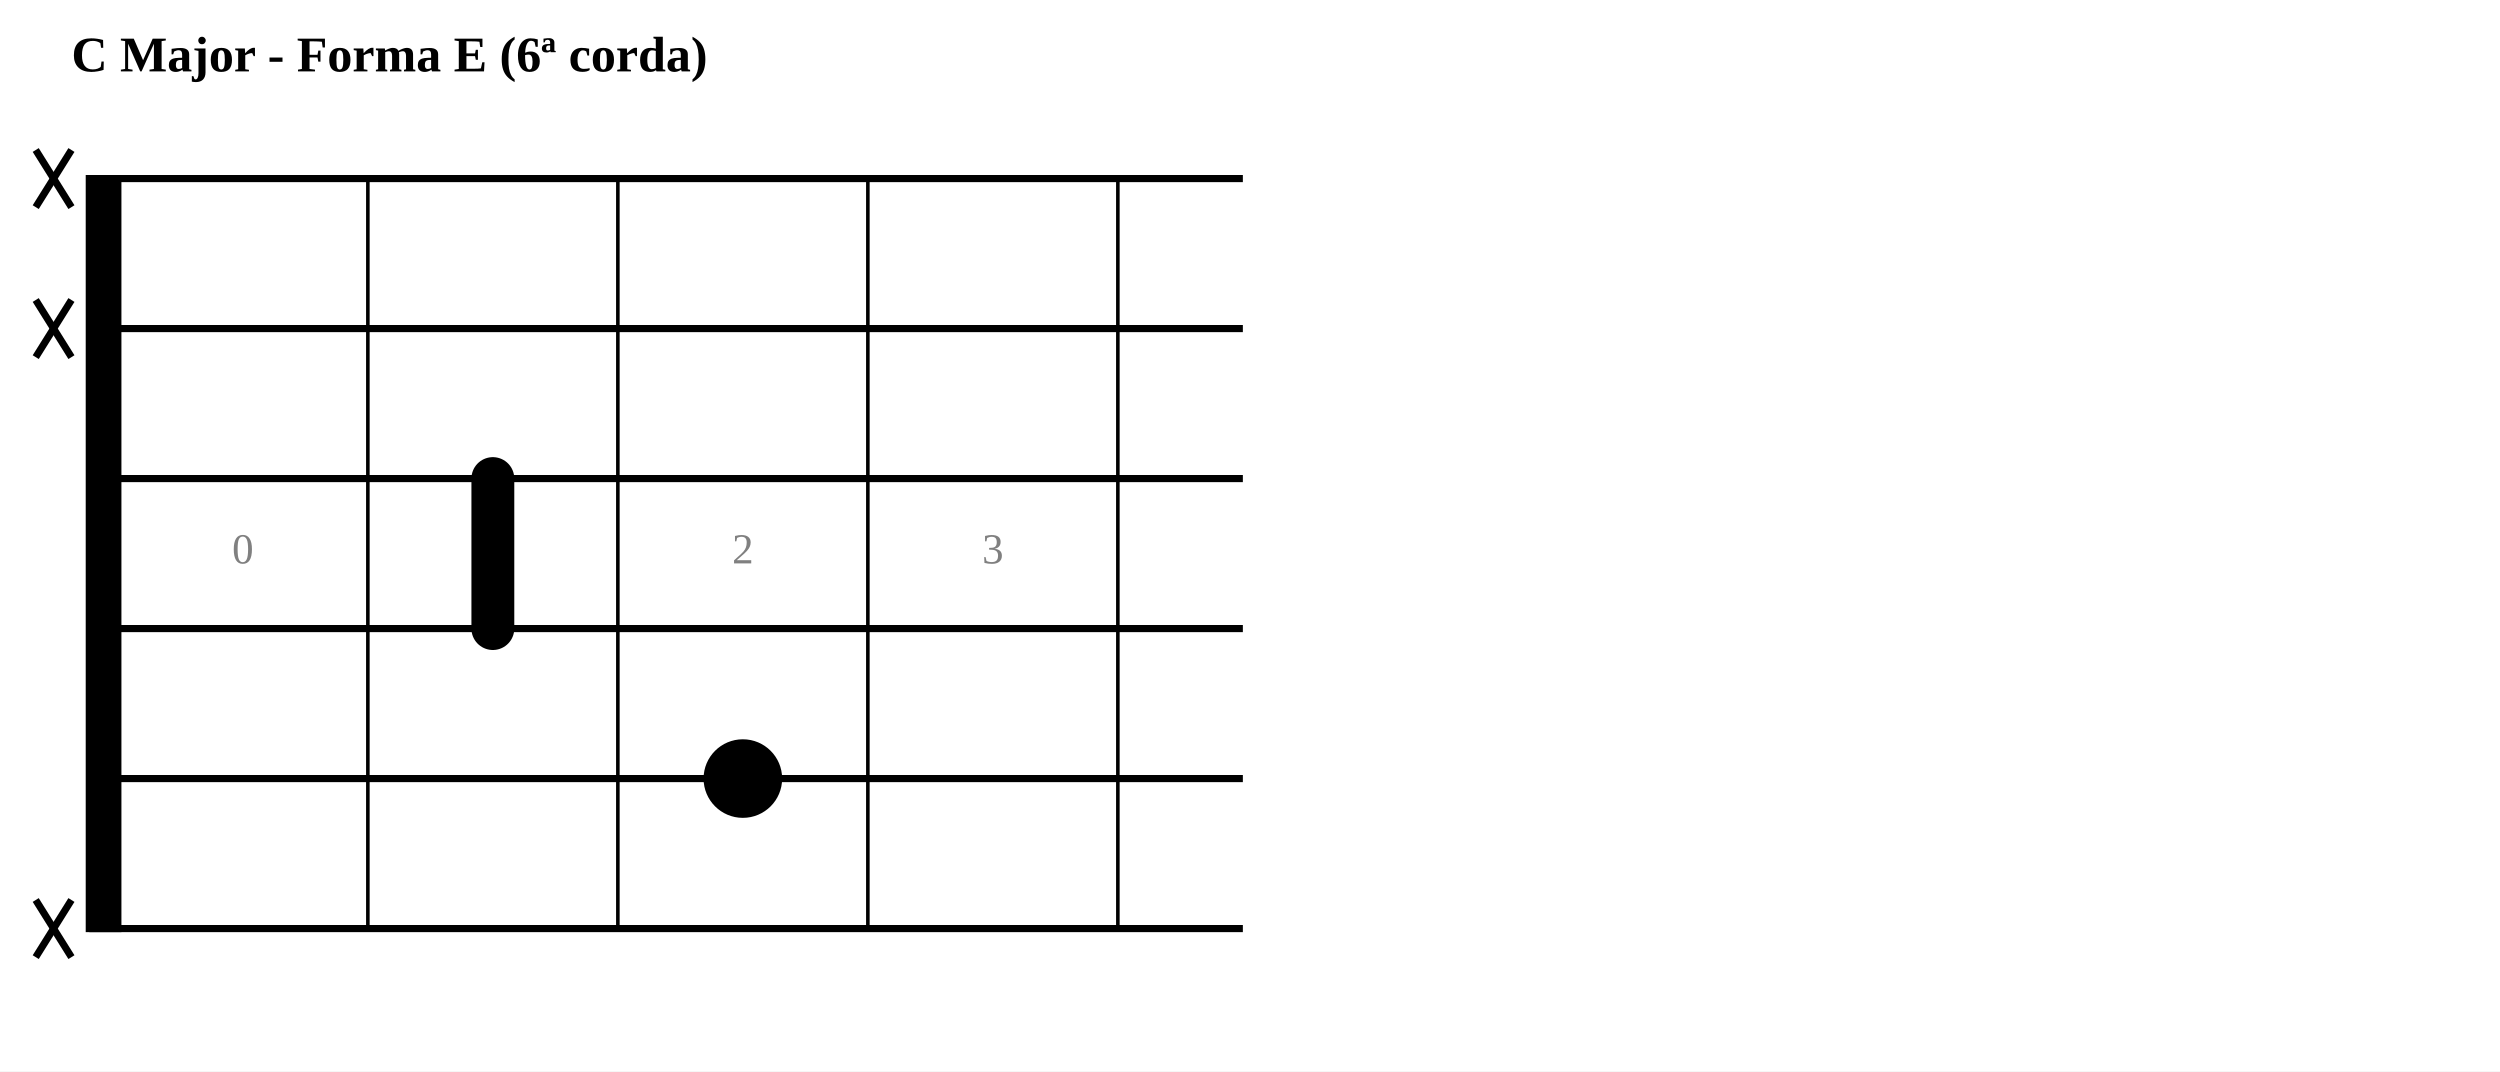
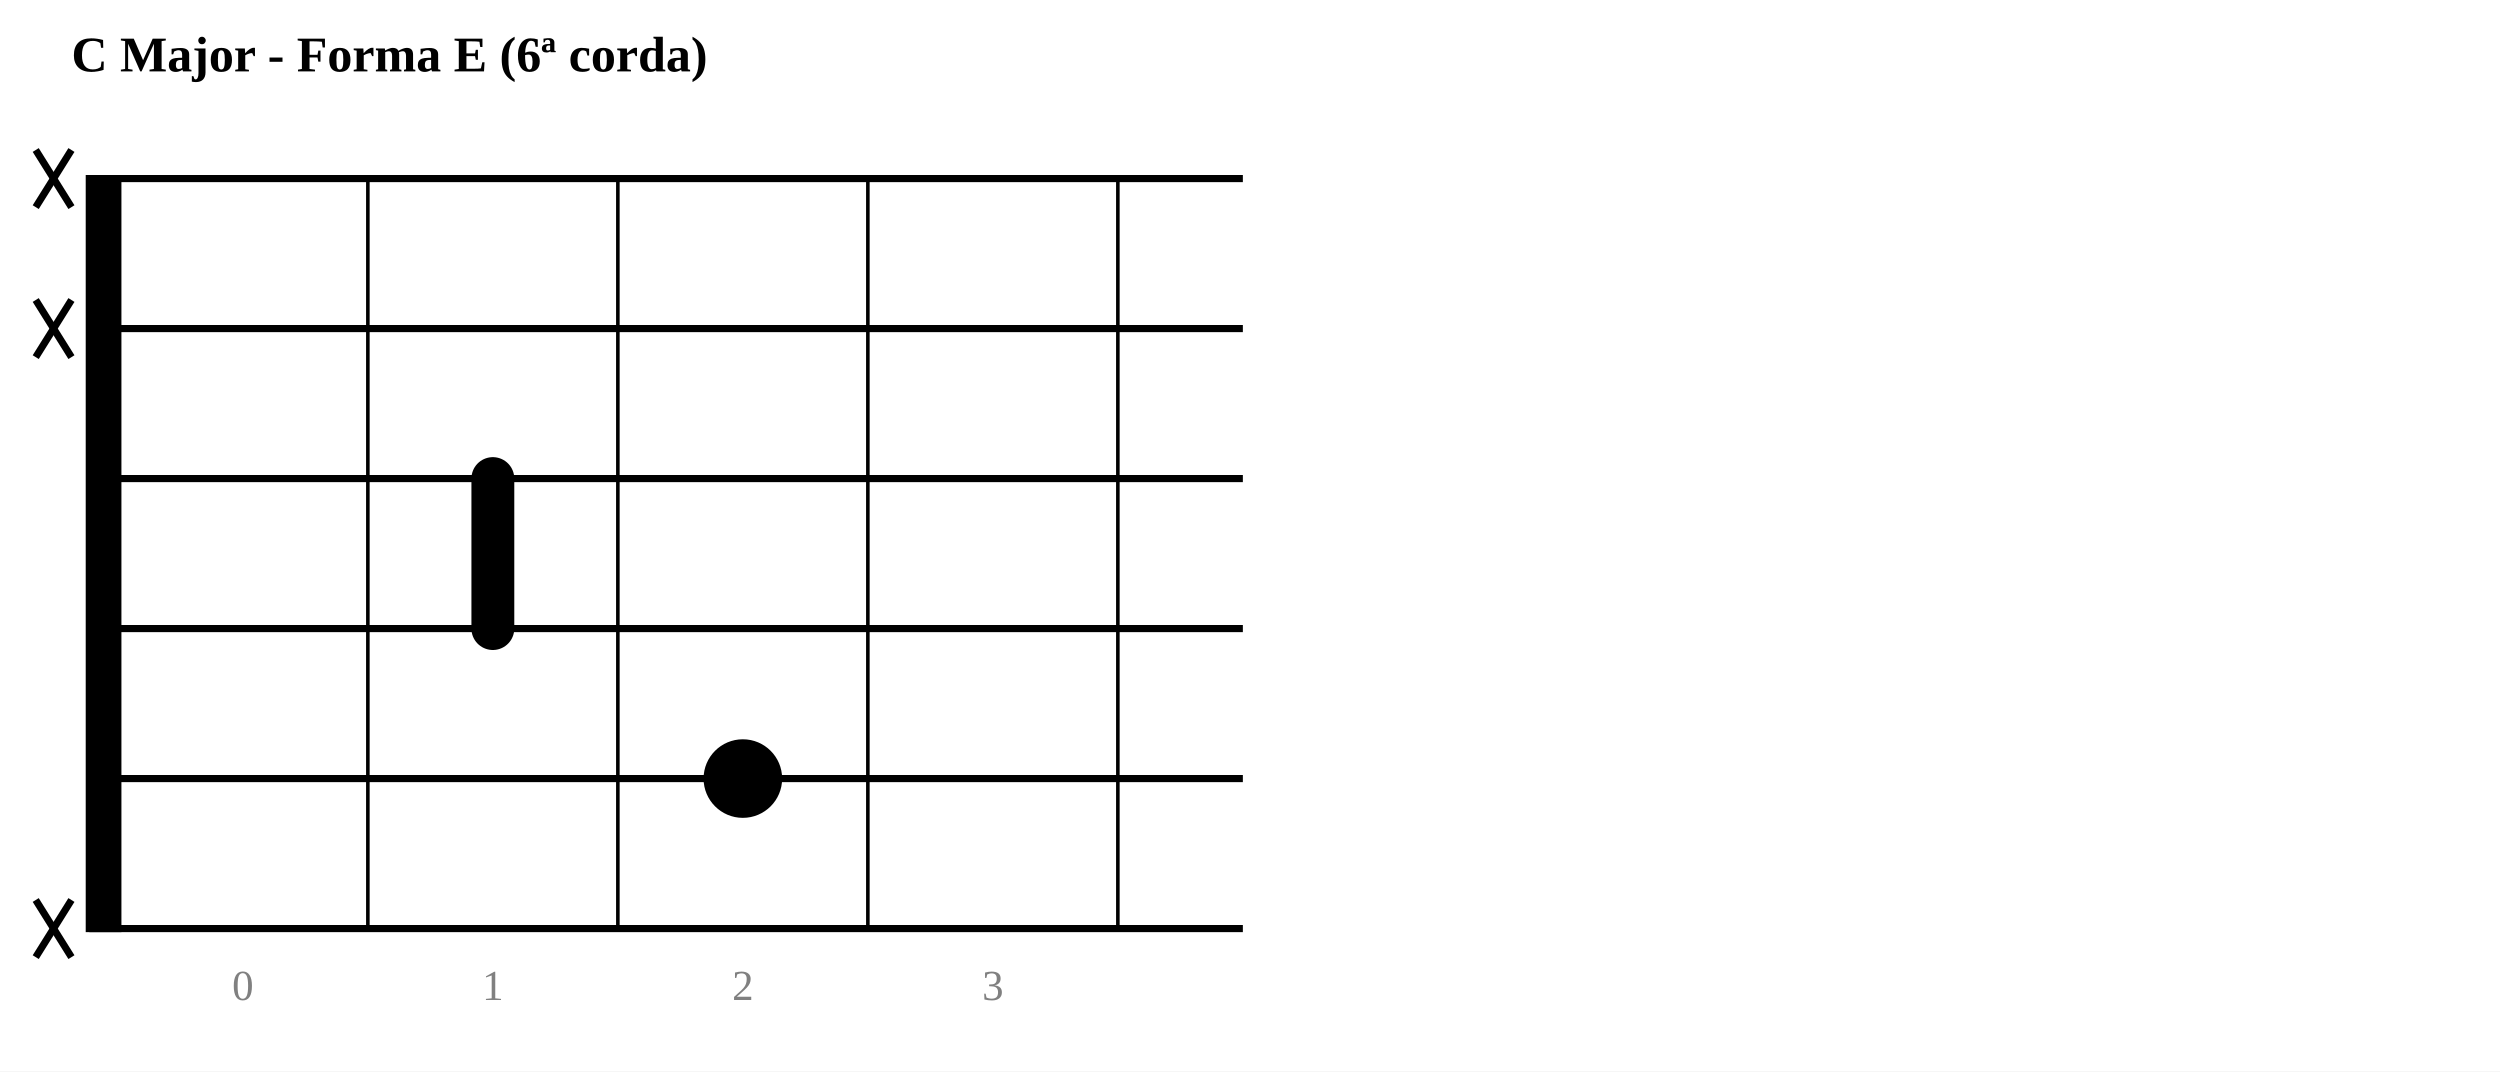
<svg xmlns="http://www.w3.org/2000/svg" width="700" height="300">
  <rect width="700" height="300" fill="white" />
  <text x="20" y="20" text-anchor="start" font-size="14" font-weight="bold">C Major - Forma E (6ª corda)</text>
  <rect x="25" y="50" width="8" height="210.0" fill="black" stroke="black" stroke-width="2" />
  <line x1="25" y1="50.0" x2="348.0" y2="50.0" stroke="black" stroke-width="2" />
  <line x1="25" y1="92.0" x2="348.0" y2="92.0" stroke="black" stroke-width="2" />
  <line x1="25" y1="134.0" x2="348.0" y2="134.0" stroke="black" stroke-width="2" />
  <line x1="25" y1="176.0" x2="348.0" y2="176.0" stroke="black" stroke-width="2" />
  <line x1="25" y1="218.0" x2="348.0" y2="218.0" stroke="black" stroke-width="2" />
  <line x1="25" y1="260.0" x2="348.0" y2="260.0" stroke="black" stroke-width="2" />
  <line x1="103" y1="50" x2="103" y2="260.0" stroke="black" stroke-width="1" />
  <line x1="173" y1="50" x2="173" y2="260.0" stroke="black" stroke-width="1" />
  <line x1="243" y1="50" x2="243" y2="260.0" stroke="black" stroke-width="1" />
  <line x1="313" y1="50" x2="313" y2="260.0" stroke="black" stroke-width="1" />
-   <text x="68.0" y="155.0" text-anchor="middle" font-size="12" fill="gray" dominant-baseline="middle">0</text>
-   <text x="138.0" y="155.0" text-anchor="middle" font-size="12" fill="gray" dominant-baseline="middle">1</text>
-   <text x="208.0" y="155.0" text-anchor="middle" font-size="12" fill="gray" dominant-baseline="middle">2</text>
-   <text x="278.0" y="155.0" text-anchor="middle" font-size="12" fill="gray" dominant-baseline="middle">3</text>
+   <text x="68.0" y="280.0" text-anchor="middle" font-size="12" fill="gray">0</text>
+   <text x="138.0" y="280.0" text-anchor="middle" font-size="12" fill="gray">1</text>
+   <text x="208.0" y="280.0" text-anchor="middle" font-size="12" fill="gray">2</text>
+   <text x="278.0" y="280.0" text-anchor="middle" font-size="12" fill="gray">3</text>
  <line x1="138.0" y1="134.0" x2="138.0" y2="176.0" stroke="black" stroke-width="12" stroke-linecap="round" />
  <line x1="10" y1="42.0" x2="20" y2="58.0" stroke="black" stroke-width="2" />
  <line x1="20" y1="42.0" x2="10" y2="58.0" stroke="black" stroke-width="2" />
  <line x1="10" y1="84.0" x2="20" y2="100.0" stroke="black" stroke-width="2" />
  <line x1="20" y1="84.0" x2="10" y2="100.0" stroke="black" stroke-width="2" />
  <circle cx="208.0" cy="218.0" r="10" fill="black" stroke="black" stroke-width="2" />
  <line x1="10" y1="252.0" x2="20" y2="268.0" stroke="black" stroke-width="2" />
  <line x1="20" y1="252.0" x2="10" y2="268.0" stroke="black" stroke-width="2" />
</svg>
